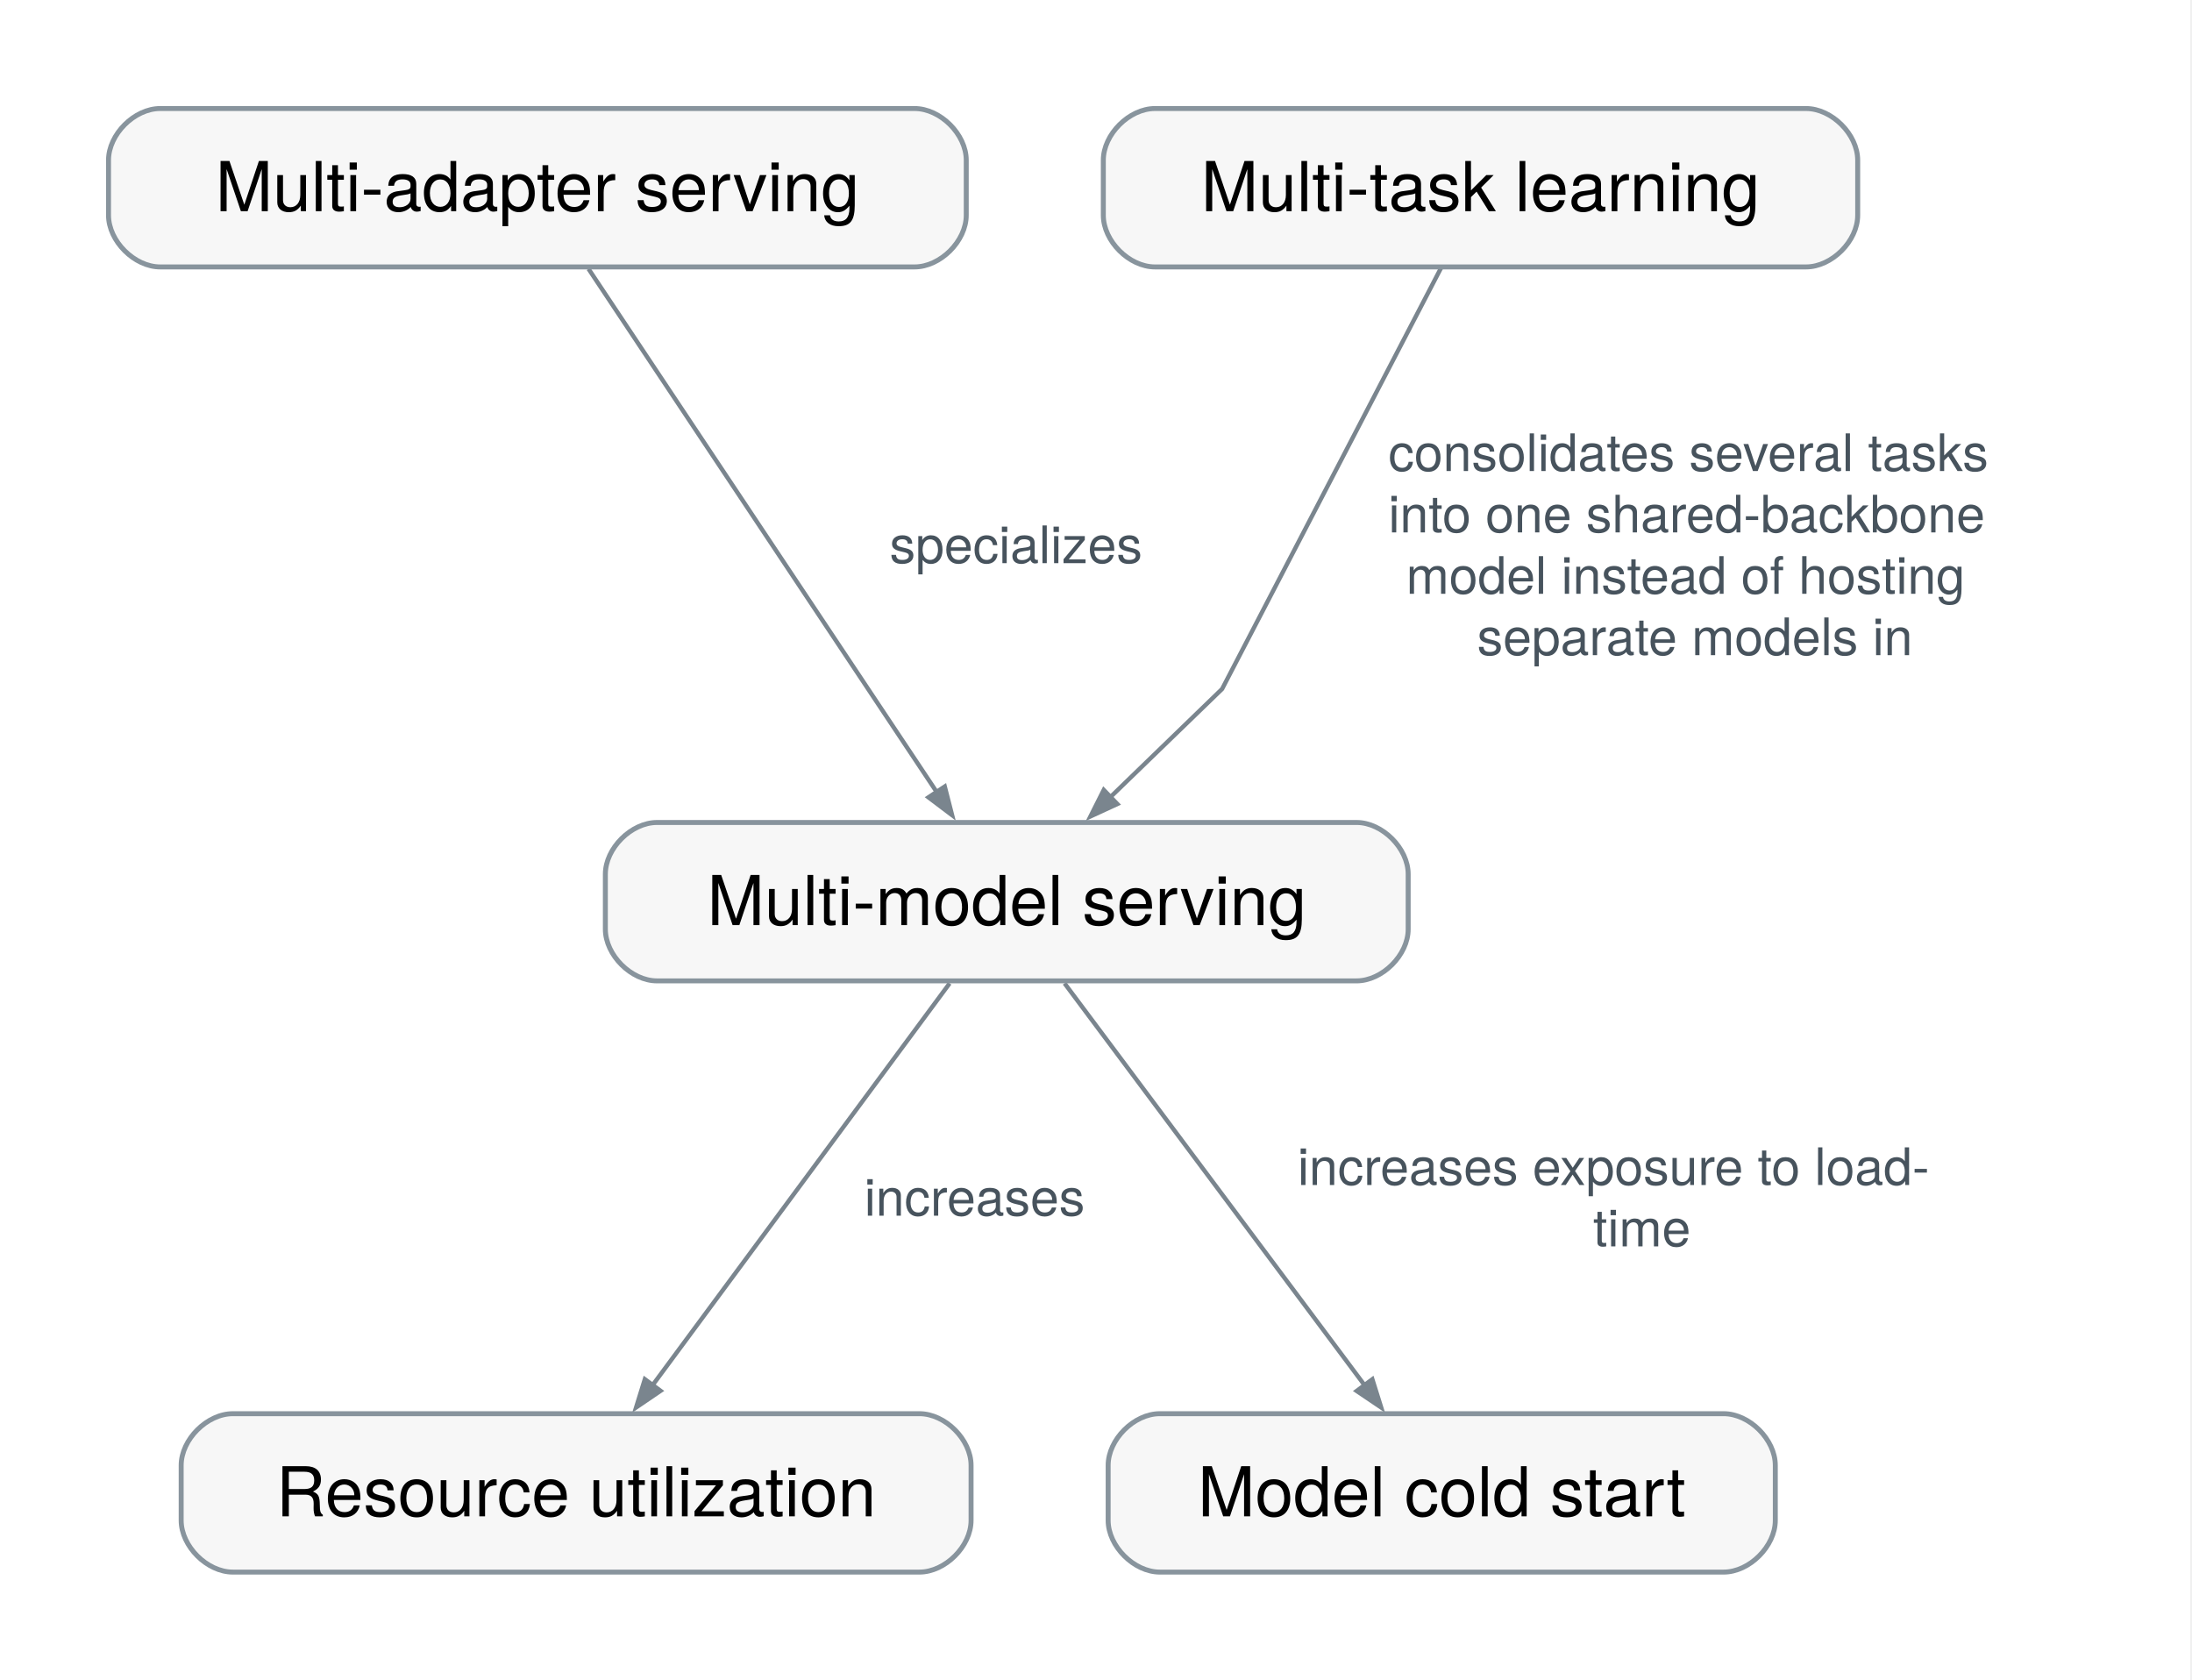
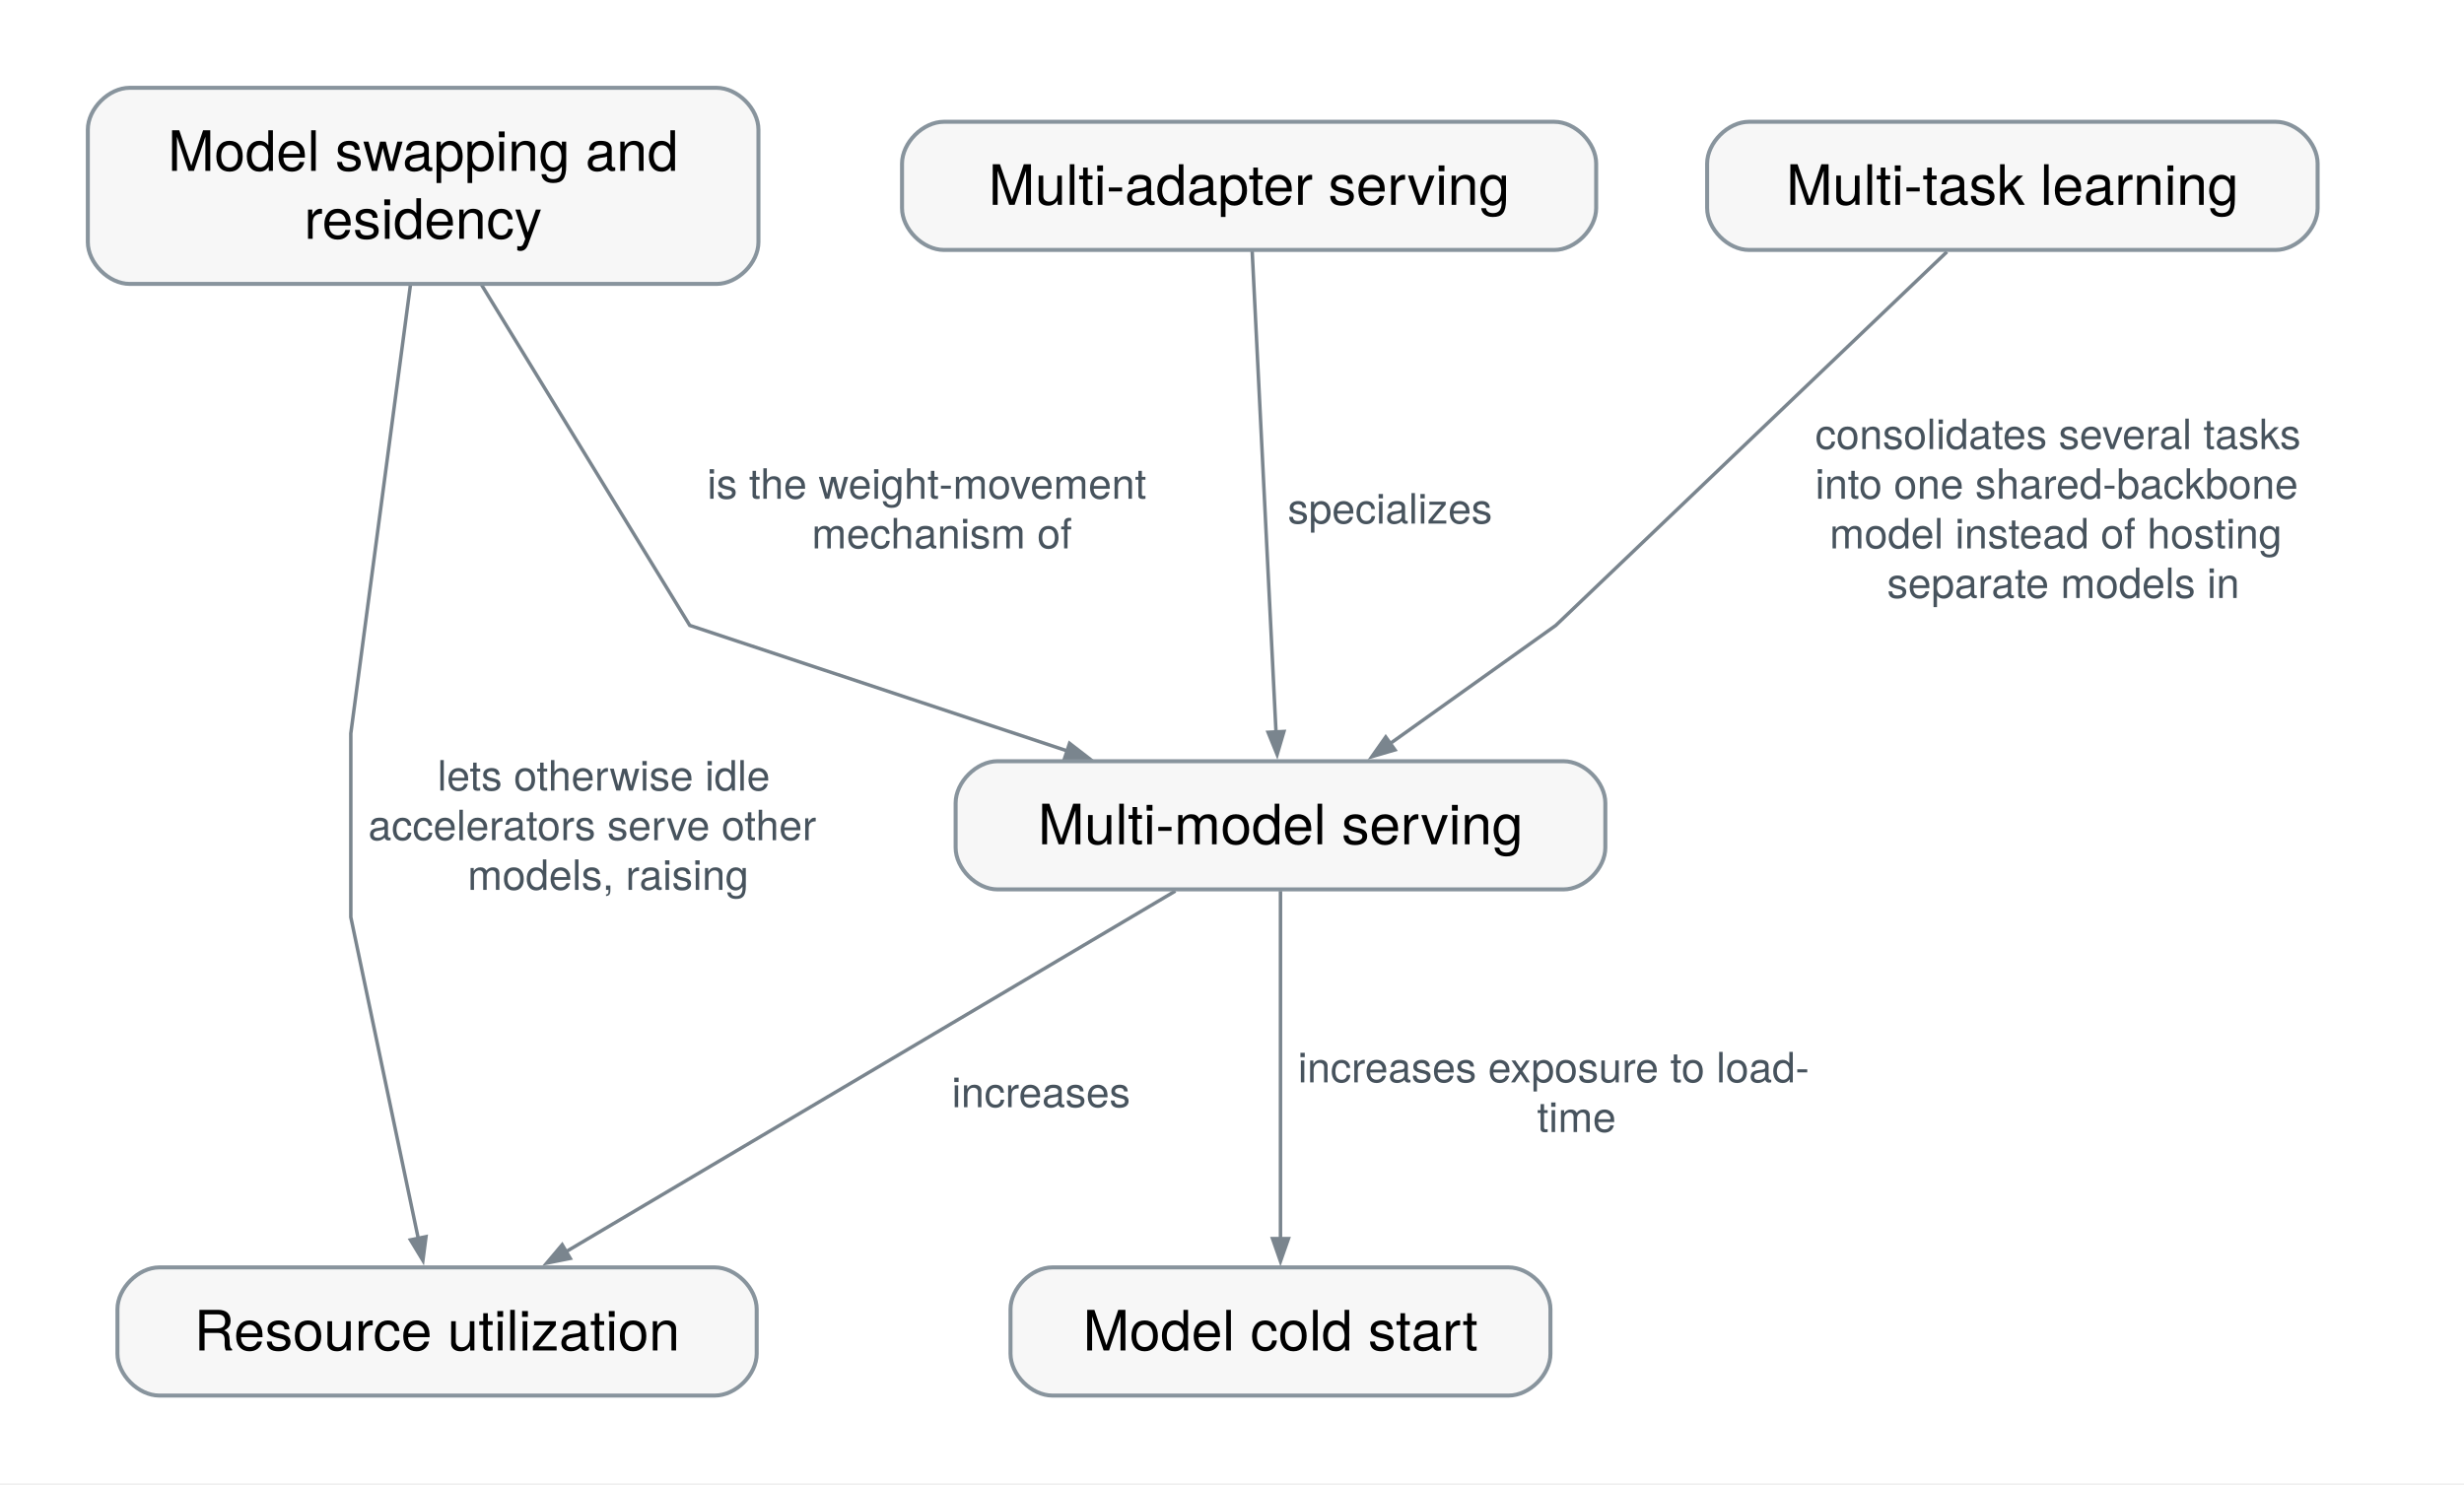
- <svg xmlns="http://www.w3.org/2000/svg" xmlns:xlink="http://www.w3.org/1999/xlink" width="509pt" height="390pt" viewBox="0.00 0.00 509.00 390.00" font-family="Helvetica Neue, Helvetica, Arial, sans-serif" role="group" aria-label="How does Multi-model serving connect?">
-   <g id="graph0" class="graph" transform="scale(1 1) rotate(0) translate(25.2 365.04)">
-     <polygon fill="white" stroke="none" points="-25.2,25.2 -25.2,-365.04 483.38,-365.04 483.38,25.2 -25.2,25.2" />
+ <svg xmlns="http://www.w3.org/2000/svg" xmlns:xlink="http://www.w3.org/1999/xlink" width="707pt" height="426pt" viewBox="0.00 0.00 707.00 426.00" font-family="Helvetica Neue, Helvetica, Arial, sans-serif" role="group" aria-label="How does Multi-model serving connect?">
+   <g id="graph0" class="graph" transform="scale(1 1) rotate(0) translate(25.2 400.51)">
+     <polygon fill="white" stroke="none" points="-25.2,25.2 -25.2,-400.51 681.84,-400.51 681.84,25.2 -25.2,25.2" />
    <g id="relation-rel.multi-model-serving.utilization" class="edge">
-       <path fill="none" stroke="#7a858e" d="M195.31,-136.71C177.58,-112.72 146.12,-70.16 126.36,-43.43" />
-       <polygon fill="#7a858e" stroke="#7a858e" points="128.19,-42.09 122.5,-38.22 124.54,-44.79 128.19,-42.09" />
-       <text xml:space="preserve" text-anchor="start" x="175.48" y="-82.75" font-family="Helvetica Neue" font-size="12.00" fill="#47535d" paint-order="stroke" stroke="white" stroke-width="4" stroke-linejoin="round">increases</text>
+       <path fill="none" stroke="#7a858e" d="M312.05,-144.8C267.73,-118.56 185.09,-69.64 137.18,-41.27" />
+       <polygon fill="#7a858e" stroke="#7a858e" points="138.42,-39.37 131.67,-38.02 136.11,-43.28 138.42,-39.37" />
+       <text xml:space="preserve" text-anchor="start" x="247.89" y="-82.75" font-family="Helvetica Neue" font-size="12.00" fill="#47535d" paint-order="stroke" stroke="white" stroke-width="4" stroke-linejoin="round">increases</text>
    </g>
    <g id="relation-rel.multi-model-serving.cold-start" class="edge">
-       <path fill="none" stroke="#7a858e" d="M222,-136.71C239.98,-112.62 271.95,-69.8 291.89,-43.09" />
-       <polygon fill="#7a858e" stroke="#7a858e" points="293.47,-44.78 295.53,-38.21 289.82,-42.06 293.47,-44.78" />
-       <text xml:space="preserve" text-anchor="start" x="276.1" y="-89.88" font-family="Helvetica Neue" font-size="12.00" fill="#47535d" paint-order="stroke" stroke="white" stroke-width="4" stroke-linejoin="round">increases exposure to load-</text>
-       <text xml:space="preserve" text-anchor="start" x="344.73" y="-75.63" font-family="Helvetica Neue" font-size="12.00" fill="#47535d" paint-order="stroke" stroke="white" stroke-width="4" stroke-linejoin="round">time</text>
+       <path fill="none" stroke="#7a858e" d="M342.21,-144.8C342.21,-119.68 342.21,-73.75 342.21,-45" />
+       <polygon fill="#7a858e" stroke="#7a858e" points="344.49,-45.03 342.21,-38.53 339.94,-45.03 344.49,-45.03" />
+       <text xml:space="preserve" text-anchor="start" x="347.21" y="-89.88" font-family="Helvetica Neue" font-size="12.00" fill="#47535d" paint-order="stroke" stroke="white" stroke-width="4" stroke-linejoin="round">increases exposure to load-</text>
+       <text xml:space="preserve" text-anchor="start" x="415.83" y="-75.63" font-family="Helvetica Neue" font-size="12.00" fill="#47535d" paint-order="stroke" stroke="white" stroke-width="4" stroke-linejoin="round">time</text>
    </g>
    <g id="relation-rel.multi-adapter-serving.multi-model-serving" class="edge">
-       <path fill="none" stroke="#7a858e" d="M111.46,-302.61C131.11,-273.08 170.44,-213.99 192.55,-180.77" />
-       <polygon fill="#7a858e" stroke="#7a858e" points="194.18,-182.42 195.89,-175.75 190.39,-179.9 194.18,-182.42" />
-       <text xml:space="preserve" text-anchor="start" x="181.38" y="-234.28" font-family="Helvetica Neue" font-size="12.00" fill="#47535d" paint-order="stroke" stroke="white" stroke-width="4" stroke-linejoin="round">specializes</text>
+       <path fill="none" stroke="#7a858e" d="M334.09,-328.44C335.69,-296.17 339.08,-227.77 340.93,-190.38" />
+       <polygon fill="#7a858e" stroke="#7a858e" points="343.2,-190.58 341.25,-183.97 338.66,-190.35 343.2,-190.58" />
+       <text xml:space="preserve" text-anchor="start" x="344.3" y="-250.25" font-family="Helvetica Neue" font-size="12.00" fill="#47535d" paint-order="stroke" stroke="white" stroke-width="4" stroke-linejoin="round">specializes</text>
    </g>
    <g id="relation-rel.multi-task-learning.multi-model-serving" class="edge">
-       <path fill="none" stroke="#7a858e" d="M309.47,-302.92C292.69,-270.64 258.58,-205.06 258.58,-205.06 258.58,-205.06 245.27,-192.17 232.38,-179.7" />
-       <polygon fill="#7a858e" stroke="#7a858e" points="234.26,-178.35 228.01,-175.47 231.1,-181.62 234.26,-178.35" />
-       <text xml:space="preserve" text-anchor="start" x="297.18" y="-255.66" font-family="Helvetica Neue" font-size="12.00" fill="#47535d" paint-order="stroke" stroke="white" stroke-width="4" stroke-linejoin="round">consolidates several tasks</text>
-       <text xml:space="preserve" text-anchor="start" x="297.18" y="-241.41" font-family="Helvetica Neue" font-size="12.00" fill="#47535d" paint-order="stroke" stroke="white" stroke-width="4" stroke-linejoin="round">into one shared-backbone</text>
-       <text xml:space="preserve" text-anchor="start" x="301.3" y="-227.16" font-family="Helvetica Neue" font-size="12.00" fill="#47535d" paint-order="stroke" stroke="white" stroke-width="4" stroke-linejoin="round">model instead of hosting</text>
-       <text xml:space="preserve" text-anchor="start" x="317.8" y="-212.91" font-family="Helvetica Neue" font-size="12.00" fill="#47535d" paint-order="stroke" stroke="white" stroke-width="4" stroke-linejoin="round">separate models in</text>
+       <path fill="none" stroke="#7a858e" d="M533.44,-328.24C497.22,-293.64 421.21,-221.03 421.21,-221.03 421.21,-221.03 395.65,-202.79 373.6,-187.06" />
+       <polygon fill="#7a858e" stroke="#7a858e" points="375.05,-185.3 368.44,-183.37 372.41,-189 375.05,-185.3" />
+       <text xml:space="preserve" text-anchor="start" x="495.64" y="-271.63" font-family="Helvetica Neue" font-size="12.00" fill="#47535d" paint-order="stroke" stroke="white" stroke-width="4" stroke-linejoin="round">consolidates several tasks</text>
+       <text xml:space="preserve" text-anchor="start" x="495.64" y="-257.38" font-family="Helvetica Neue" font-size="12.00" fill="#47535d" paint-order="stroke" stroke="white" stroke-width="4" stroke-linejoin="round">into one shared-backbone</text>
+       <text xml:space="preserve" text-anchor="start" x="499.76" y="-243.13" font-family="Helvetica Neue" font-size="12.00" fill="#47535d" paint-order="stroke" stroke="white" stroke-width="4" stroke-linejoin="round">model instead of hosting</text>
+       <text xml:space="preserve" text-anchor="start" x="516.26" y="-228.88" font-family="Helvetica Neue" font-size="12.00" fill="#47535d" paint-order="stroke" stroke="white" stroke-width="4" stroke-linejoin="round">separate models in</text>
+     </g>
+     <g id="relation-rel.model-swapping.multi-model-serving" class="edge">
+       <path fill="none" stroke="#7a858e" d="M113,-318.71C135.52,-281.87 172.71,-221.03 172.71,-221.03 172.71,-221.03 232.61,-201.11 281.2,-184.95" />
+       <polygon fill="#7a858e" stroke="#7a858e" points="281.69,-187.18 287.14,-182.97 280.26,-182.86 281.69,-187.18" />
+       <text xml:space="preserve" text-anchor="start" x="177.71" y="-257.38" font-family="Helvetica Neue" font-size="12.00" fill="#47535d" paint-order="stroke" stroke="white" stroke-width="4" stroke-linejoin="round">is the weight-movement</text>
+       <text xml:space="preserve" text-anchor="start" x="207.71" y="-243.13" font-family="Helvetica Neue" font-size="12.00" fill="#47535d" paint-order="stroke" stroke="white" stroke-width="4" stroke-linejoin="round">mechanism of</text>
+     </g>
+     <g id="relation-rel.model-swapping.utilization" class="edge">
+       <path fill="none" stroke="#7a858e" d="M92.55,-318.61C86.59,-273.79 75.46,-190.03 75.46,-190.03 75.46,-190.03 75.46,-137.28 75.46,-137.28 75.46,-137.28 87.62,-79.37 94.89,-44.72" />
+       <polygon fill="#7a858e" stroke="#7a858e" points="97.03,-45.6 96.14,-38.78 92.58,-44.67 97.03,-45.6" />
+       <text xml:space="preserve" text-anchor="start" x="100.33" y="-173.63" font-family="Helvetica Neue" font-size="12.00" fill="#47535d" paint-order="stroke" stroke="white" stroke-width="4" stroke-linejoin="round">lets otherwise idle</text>
+       <text xml:space="preserve" text-anchor="start" x="80.46" y="-159.38" font-family="Helvetica Neue" font-size="12.00" fill="#47535d" paint-order="stroke" stroke="white" stroke-width="4" stroke-linejoin="round">accelerators serve other</text>
+       <text xml:space="preserve" text-anchor="start" x="108.96" y="-145.13" font-family="Helvetica Neue" font-size="12.00" fill="#47535d" paint-order="stroke" stroke="white" stroke-width="4" stroke-linejoin="round">models, raising</text>
    </g>
    <g id="concept-mlsys.multi-model-serving" class="node">
      <g id="a_concept-mlsys.multi-model-serving">
        <a xlink:title="Hosting many models or adapters on shared serving resources, trading isolation and load time against utilization.">
-           <path fill="#f7f7f7" stroke="#88949d" stroke-width="1.15" d="M289.79,-174.06C289.79,-174.06 127.38,-174.06 127.38,-174.06 121.38,-174.06 115.37,-168.06 115.37,-162.06 115.37,-162.06 115.37,-149.28 115.37,-149.28 115.37,-143.28 121.37,-137.28 127.37,-137.28 127.37,-137.28 289.79,-137.28 289.79,-137.28 295.79,-137.28 301.79,-143.28 301.79,-149.28 301.79,-149.28 301.79,-162.06 301.79,-162.06 301.79,-168.06 295.79,-174.06 289.79,-174.06" />
-           <text xml:space="preserve" text-anchor="middle" x="208.58" y="-150.22" font-family="Helvetica Neue" font-size="16.00">Multi-model serving</text>
+           <path fill="#f7f7f7" stroke="#88949d" stroke-width="1.15" d="M423.42,-182.05C423.42,-182.05 261,-182.05 261,-182.05 255,-182.05 249,-176.05 249,-170.05 249,-170.05 249,-157.26 249,-157.26 249,-151.26 255,-145.26 261,-145.26 261,-145.26 423.42,-145.26 423.42,-145.26 429.42,-145.26 435.42,-151.26 435.42,-157.26 435.42,-157.26 435.42,-170.05 435.42,-170.05 435.42,-176.05 429.42,-182.05 423.42,-182.05" />
+           <text xml:space="preserve" text-anchor="middle" x="342.21" y="-158.21" font-family="Helvetica Neue" font-size="16.00">Multi-model serving</text>
        </a>
      </g>
    </g>
    <g id="concept-mlsys.utilization" class="node">
      <g id="a_concept-mlsys.utilization">
        <a xlink:title="The fraction of a resource's defined service capacity that is occupied over a stated interval.">
-           <path fill="#f7f7f7" stroke="#88949d" stroke-width="1.15" d="M188.29,-36.78C188.29,-36.78 28.88,-36.78 28.88,-36.78 22.87,-36.78 16.87,-30.78 16.87,-24.78 16.87,-24.78 16.87,-12 16.87,-12 16.87,-6 22.87,0 28.87,0 28.87,0 188.29,0 188.29,0 194.29,0 200.29,-6 200.29,-12 200.29,-12 200.29,-24.78 200.29,-24.78 200.29,-30.78 194.29,-36.78 188.29,-36.78" />
-           <text xml:space="preserve" text-anchor="middle" x="108.58" y="-12.94" font-family="Helvetica Neue" font-size="16.00">Resource utilization</text>
+           <path fill="#f7f7f7" stroke="#88949d" stroke-width="1.15" d="M179.92,-36.78C179.92,-36.78 20.5,-36.78 20.5,-36.78 14.5,-36.78 8.5,-30.78 8.5,-24.78 8.5,-24.78 8.5,-12 8.5,-12 8.5,-6 14.5,0 20.5,0 20.5,0 179.92,0 179.92,0 185.92,0 191.92,-6 191.92,-12 191.92,-12 191.92,-24.78 191.92,-24.78 191.92,-30.78 185.92,-36.78 179.92,-36.78" />
+           <text xml:space="preserve" text-anchor="middle" x="100.21" y="-12.94" font-family="Helvetica Neue" font-size="16.00">Resource utilization</text>
        </a>
      </g>
    </g>
    <g id="concept-mlsys.cold-start" class="node">
      <g id="a_concept-mlsys.cold-start">
        <a xlink:title="Delay before a newly started replica can serve, from provisioning, loading weights, and warming runtime state.">
-           <path fill="#f7f7f7" stroke="#88949d" stroke-width="1.15" d="M375.04,-36.78C375.04,-36.78 244.12,-36.78 244.12,-36.78 238.12,-36.78 232.12,-30.78 232.12,-24.78 232.12,-24.78 232.12,-12 232.12,-12 232.12,-6 238.12,0 244.12,0 244.12,0 375.04,0 375.04,0 381.04,0 387.04,-6 387.04,-12 387.04,-12 387.04,-24.78 387.04,-24.78 387.04,-30.78 381.04,-36.78 375.04,-36.78" />
-           <text xml:space="preserve" text-anchor="middle" x="309.58" y="-12.94" font-family="Helvetica Neue" font-size="16.00">Model cold start</text>
+           <path fill="#f7f7f7" stroke="#88949d" stroke-width="1.15" d="M407.67,-36.78C407.67,-36.78 276.75,-36.78 276.75,-36.78 270.75,-36.78 264.75,-30.78 264.75,-24.78 264.75,-24.78 264.75,-12 264.75,-12 264.75,-6 270.75,0 276.75,0 276.75,0 407.67,0 407.67,0 413.67,0 419.67,-6 419.67,-12 419.67,-12 419.67,-24.78 419.67,-24.78 419.67,-30.78 413.67,-36.78 407.67,-36.78" />
+           <text xml:space="preserve" text-anchor="middle" x="342.21" y="-12.94" font-family="Helvetica Neue" font-size="16.00">Model cold start</text>
        </a>
      </g>
    </g>
    <g id="concept-mlsys.multi-adapter-serving" class="node">
      <g id="a_concept-mlsys.multi-adapter-serving">
        <a xlink:title="Serving many low-rank adapters over one shared base model by batching requests for different adapters with heterogeneous kernels and paging adapter weights on demand.">
-           <path fill="#f7f7f7" stroke="#88949d" stroke-width="1.15" d="M187.17,-339.84C187.17,-339.84 12,-339.84 12,-339.84 6,-339.84 0,-333.84 0,-327.84 0,-327.84 0,-315.06 0,-315.06 0,-309.06 6,-303.06 12,-303.06 12,-303.06 187.17,-303.06 187.17,-303.06 193.17,-303.06 199.17,-309.06 199.17,-315.06 199.17,-315.06 199.17,-327.84 199.17,-327.84 199.17,-333.84 193.17,-339.84 187.17,-339.84" />
-           <text xml:space="preserve" text-anchor="middle" x="99.58" y="-316" font-family="Helvetica Neue" font-size="16.00">Multi-adapter serving</text>
+           <path fill="#f7f7f7" stroke="#88949d" stroke-width="1.15" d="M420.79,-365.56C420.79,-365.56 245.62,-365.56 245.62,-365.56 239.62,-365.56 233.62,-359.56 233.62,-353.56 233.62,-353.56 233.62,-340.78 233.62,-340.78 233.62,-334.78 239.62,-328.78 245.62,-328.78 245.62,-328.78 420.79,-328.78 420.79,-328.78 426.79,-328.78 432.79,-334.78 432.79,-340.78 432.79,-340.78 432.79,-353.56 432.79,-353.56 432.79,-359.56 426.79,-365.56 420.79,-365.56" />
+           <text xml:space="preserve" text-anchor="middle" x="333.21" y="-341.72" font-family="Helvetica Neue" font-size="16.00">Multi-adapter serving</text>
        </a>
      </g>
    </g>
    <g id="concept-mlsys.multi-task-learning" class="node">
      <g id="a_concept-mlsys.multi-task-learning">
        <a xlink:title="Jointly learning several tasks through shared parameters, often a shared backbone with task-specific heads, so their training signals can help or interfere with one another.">
-           <path fill="#f7f7f7" stroke="#88949d" stroke-width="1.15" d="M394.17,-339.84C394.17,-339.84 243,-339.84 243,-339.84 237,-339.84 231,-333.84 231,-327.84 231,-327.84 231,-315.06 231,-315.06 231,-309.06 237,-303.06 243,-303.06 243,-303.06 394.17,-303.06 394.17,-303.06 400.17,-303.06 406.17,-309.06 406.17,-315.06 406.17,-315.06 406.17,-327.84 406.17,-327.84 406.17,-333.84 400.17,-339.84 394.17,-339.84" />
-           <text xml:space="preserve" text-anchor="middle" x="318.58" y="-316" font-family="Helvetica Neue" font-size="16.00">Multi-task learning</text>
+           <path fill="#f7f7f7" stroke="#88949d" stroke-width="1.15" d="M627.8,-365.56C627.8,-365.56 476.63,-365.56 476.63,-365.56 470.63,-365.56 464.63,-359.56 464.63,-353.56 464.63,-353.56 464.63,-340.78 464.63,-340.78 464.63,-334.78 470.63,-328.78 476.63,-328.78 476.63,-328.78 627.8,-328.78 627.8,-328.78 633.8,-328.78 639.8,-334.78 639.8,-340.78 639.8,-340.78 639.8,-353.56 639.8,-353.56 639.8,-359.56 633.8,-365.56 627.8,-365.56" />
+           <text xml:space="preserve" text-anchor="middle" x="552.21" y="-341.72" font-family="Helvetica Neue" font-size="16.00">Multi-task learning</text>
+         </a>
+       </g>
+     </g>
+     <g id="concept-mlsys.model-swapping" class="node">
+       <g id="a_concept-mlsys.model-swapping">
+         <a xlink:title="Keeping some models' weights resident in accelerator memory and loading others from host memory or storage on demand, so a shared accelerator serves more models than fit at once, at the cost of transfer latency.">
+           <path fill="#f7f7f7" stroke="#88949d" stroke-width="1.15" d="M180.42,-375.31C180.42,-375.31 12,-375.31 12,-375.31 6,-375.31 0,-369.31 0,-363.31 0,-363.31 0,-331.03 0,-331.03 0,-325.03 6,-319.03 12,-319.03 12,-319.03 180.42,-319.03 180.42,-319.03 186.42,-319.03 192.42,-325.03 192.42,-331.03 192.42,-331.03 192.42,-363.31 192.42,-363.31 192.42,-369.31 186.42,-375.31 180.42,-375.31" />
+           <text xml:space="preserve" text-anchor="middle" x="96.21" y="-351.47" font-family="Helvetica Neue" font-size="16.00">Model swapping and</text>
+           <text xml:space="preserve" text-anchor="middle" x="96.21" y="-331.97" font-family="Helvetica Neue" font-size="16.00">residency</text>
        </a>
      </g>
    </g>
  </g>
</svg>
